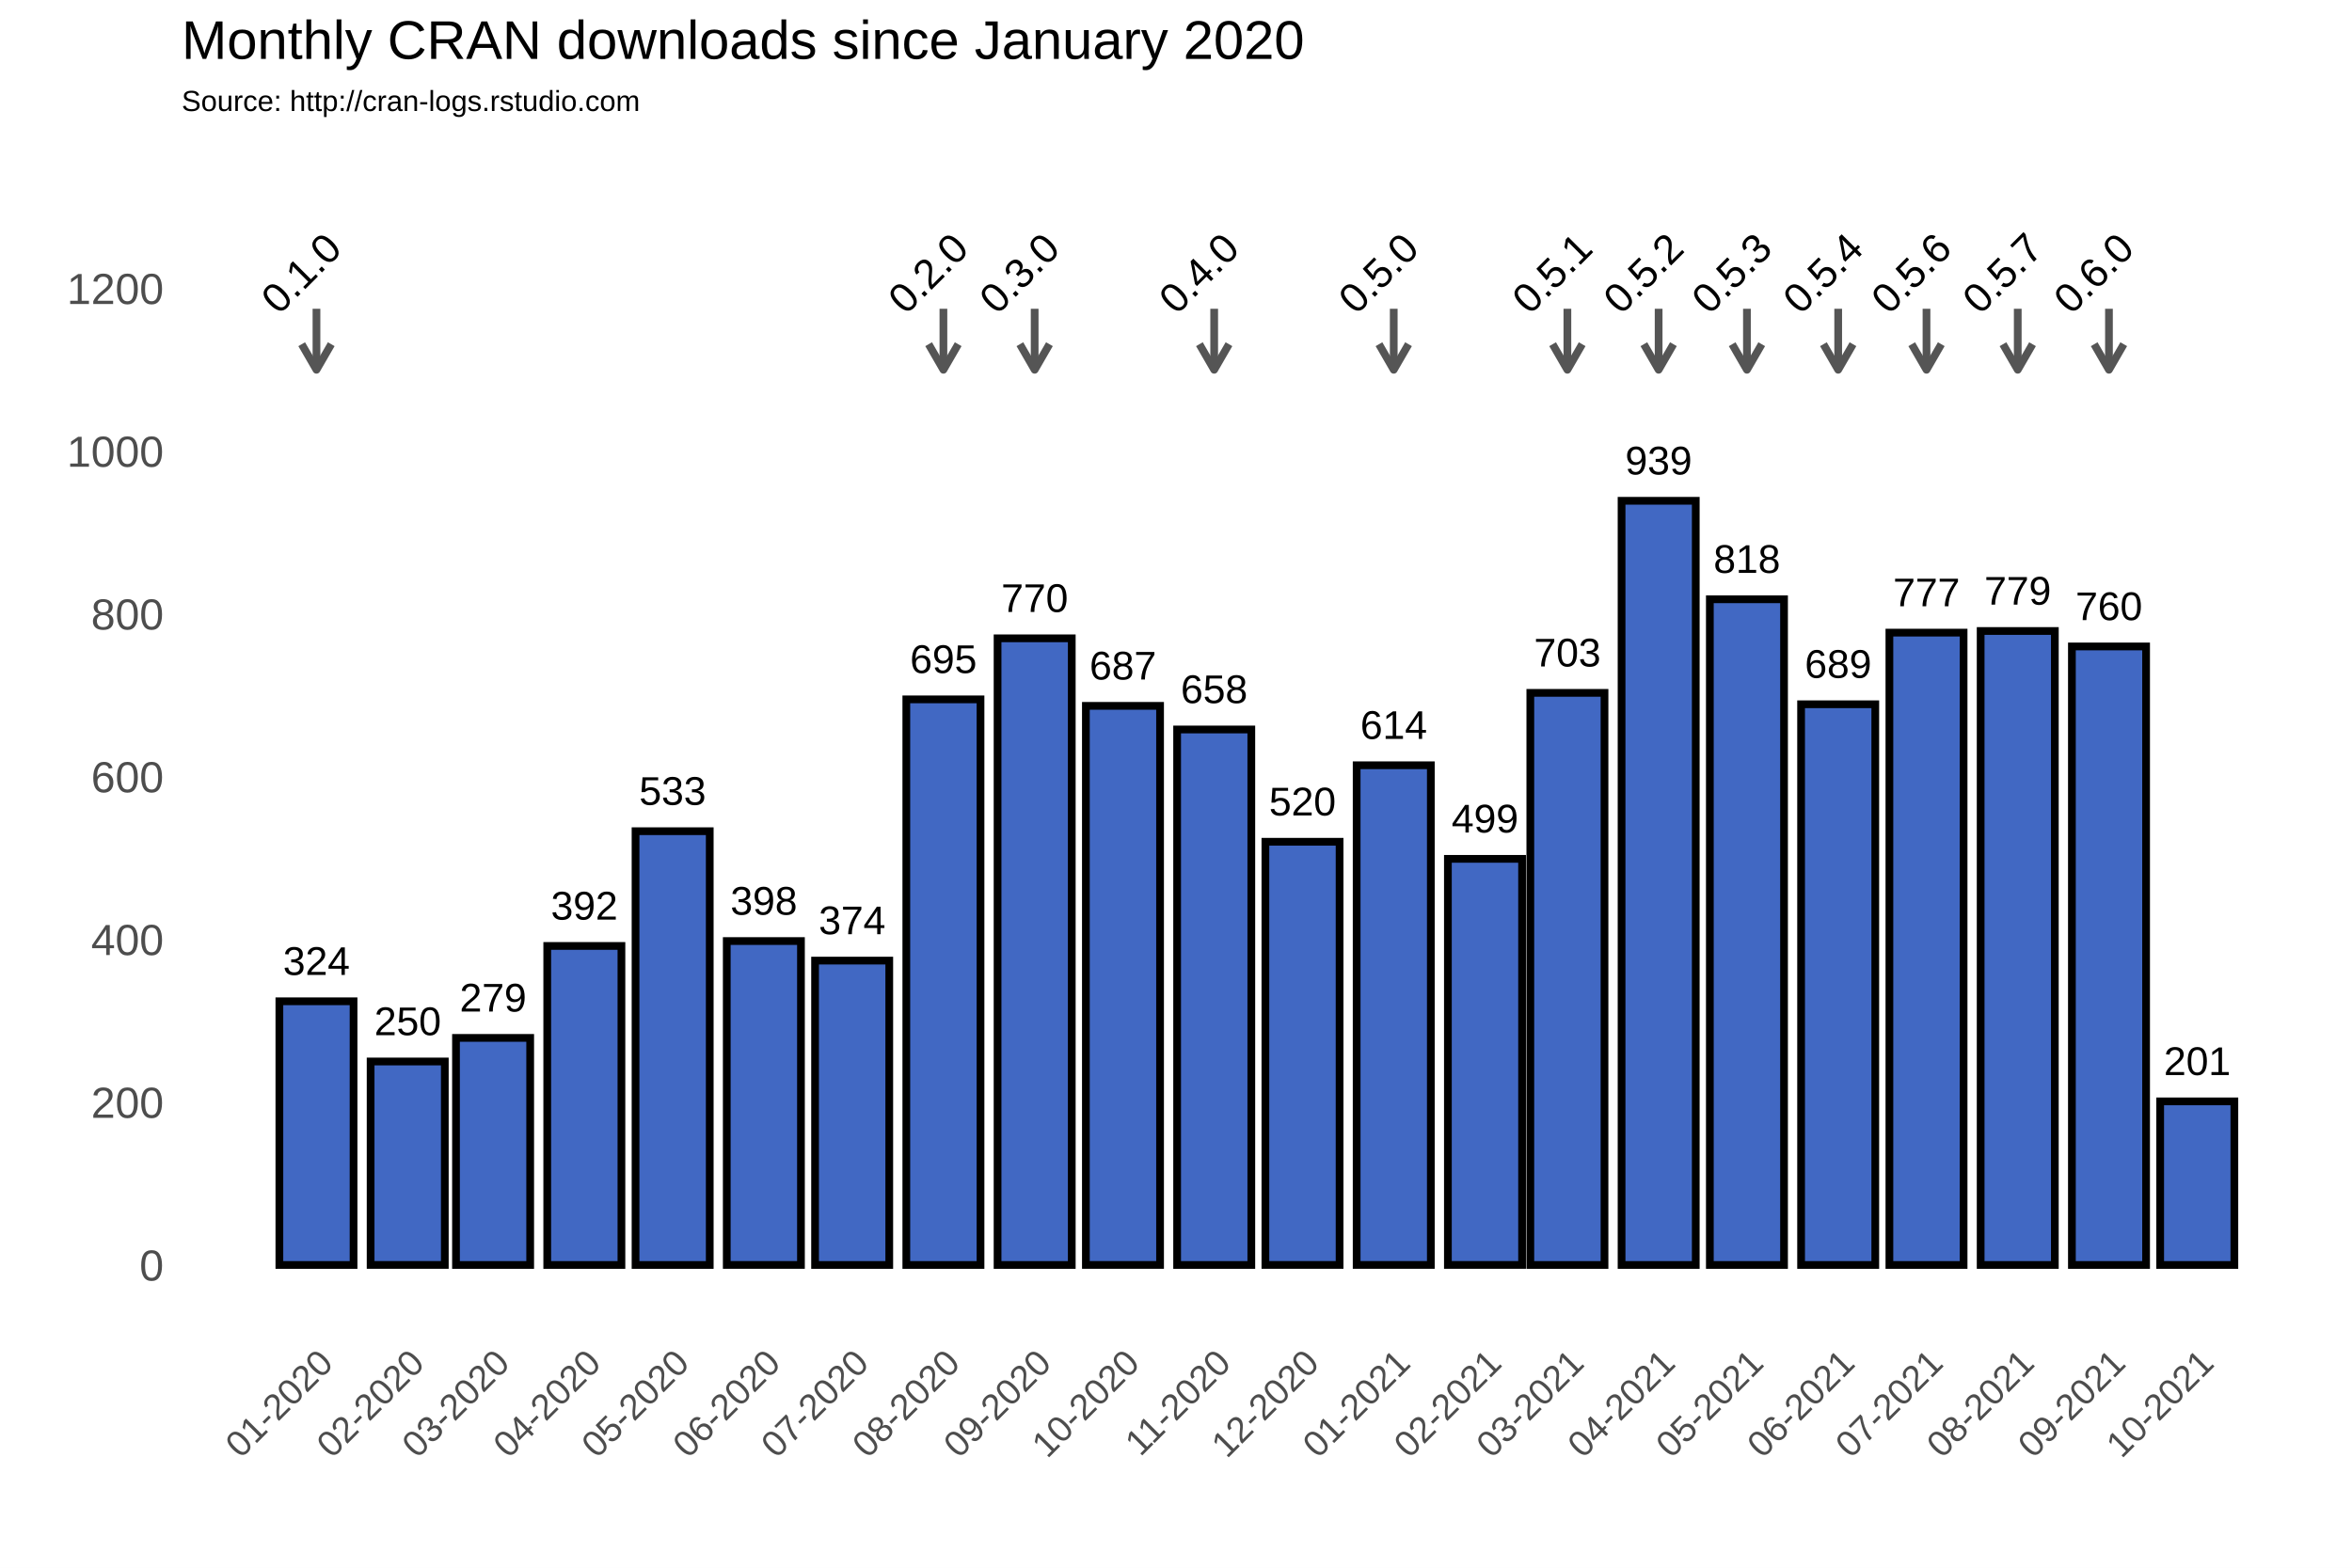
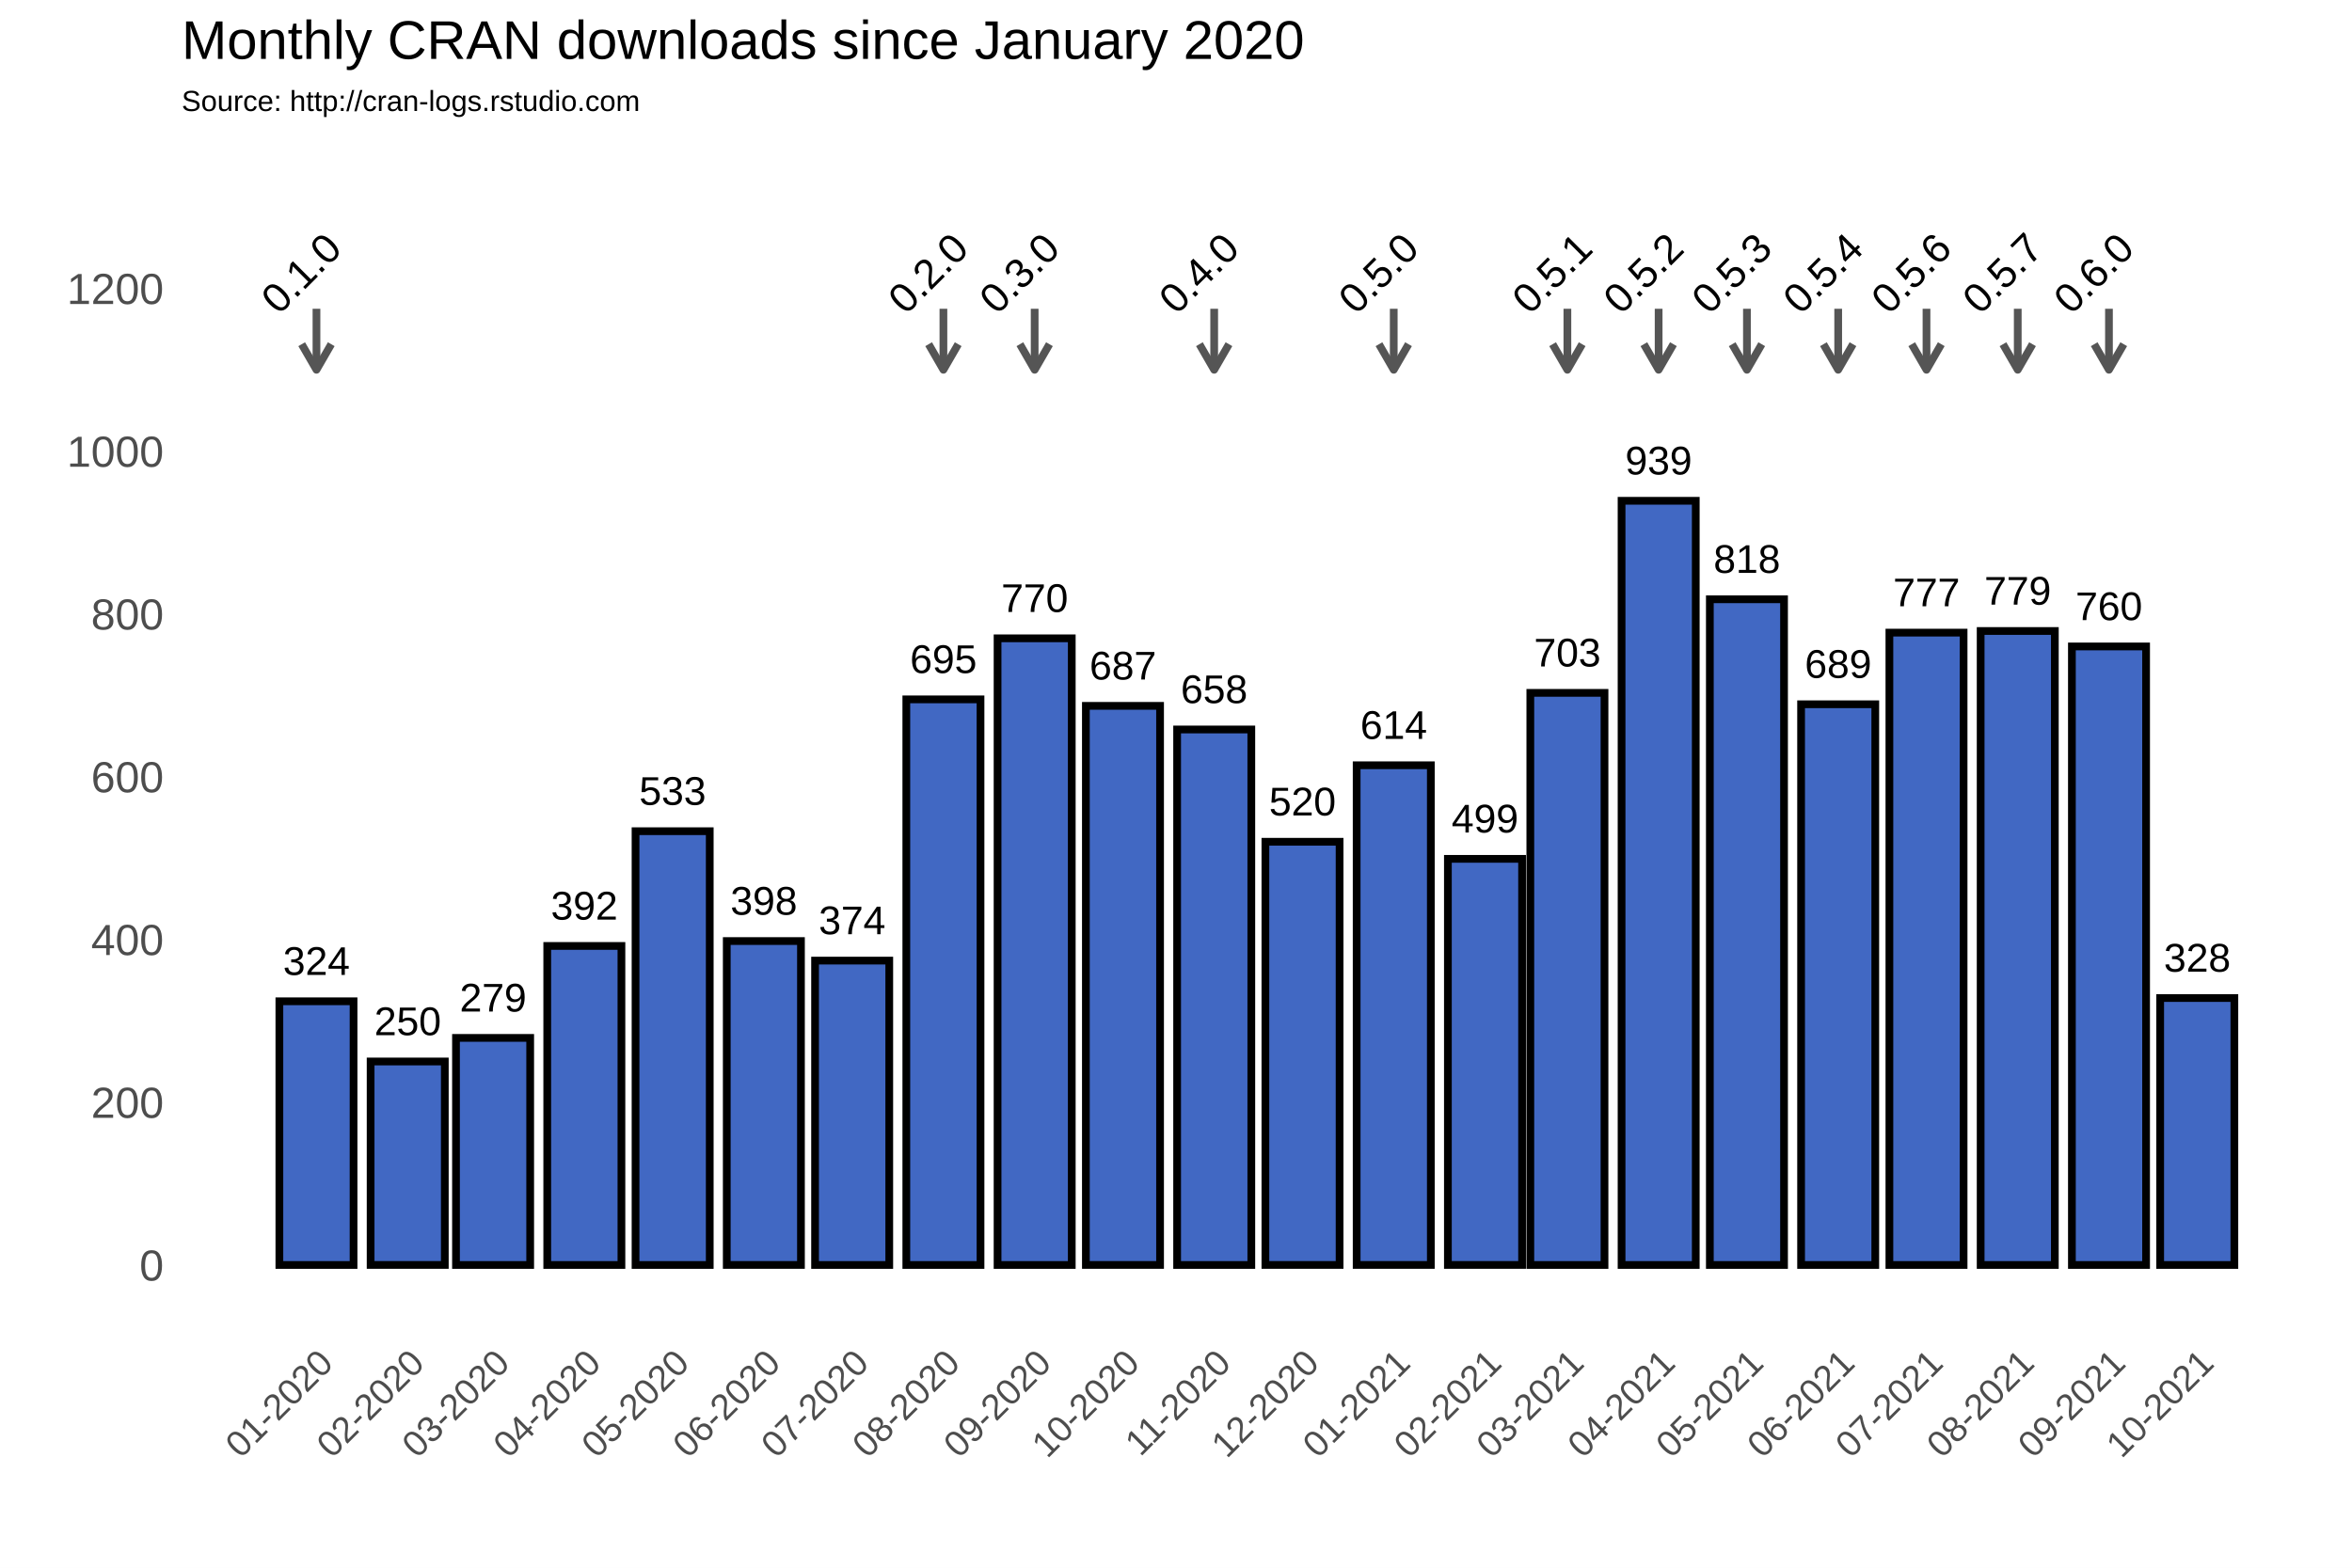
<svg xmlns="http://www.w3.org/2000/svg" class="svglite" width="648.00pt" height="432.00pt" viewBox="0 0 648.00 432.00">
  <defs>
    <style type="text/css">
    .svglite line, .svglite polyline, .svglite polygon, .svglite path, .svglite rect, .svglite circle {
      fill: none;
      stroke: #000000;
      stroke-linecap: round;
      stroke-linejoin: round;
      stroke-miterlimit: 10.00;
    }
  </style>
  </defs>
  <rect width="100%" height="100%" style="stroke: none; fill: #FFFFFF;" />
  <defs>
    <clipPath id="cpMC4wMHw2NDguMDB8MC4wMHw0MzIuMDA=">
      <rect x="0.00" y="0.00" width="648.00" height="432.00" />
    </clipPath>
  </defs>
  <g clip-path="url(#cpMC4wMHw2NDguMDB8MC4wMHw0MzIuMDA=)">
    <rect x="0.00" y="0.00" width="648.00" height="432.00" style="stroke-width: 1.07; stroke: #FFFFFF; fill: #FFFFFF;" />
  </g>
  <defs>
    <clipPath id="cpNTAuMDR8NjQyLjUyfDM3Ljc2fDM2My4zOA==">
      <rect x="50.04" y="37.76" width="592.48" height="325.62" />
    </clipPath>
  </defs>
  <g clip-path="url(#cpNTAuMDR8NjQyLjUyfDM3Ljc2fDM2My4zOA==)">
    <rect x="50.04" y="37.76" width="592.48" height="325.62" style="stroke-width: 1.07; stroke: none;" />
    <polyline points="50.04,326.15 642.52,326.15 " style="stroke-width: 0.53; stroke: #FFFFFF; stroke-linecap: butt;" />
    <polyline points="50.04,281.30 642.52,281.30 " style="stroke-width: 0.53; stroke: #FFFFFF; stroke-linecap: butt;" />
    <polyline points="50.04,236.45 642.52,236.45 " style="stroke-width: 0.53; stroke: #FFFFFF; stroke-linecap: butt;" />
    <polyline points="50.04,191.60 642.52,191.60 " style="stroke-width: 0.53; stroke: #FFFFFF; stroke-linecap: butt;" />
    <polyline points="50.04,146.75 642.52,146.75 " style="stroke-width: 0.53; stroke: #FFFFFF; stroke-linecap: butt;" />
    <polyline points="50.04,101.90 642.52,101.90 " style="stroke-width: 0.53; stroke: #FFFFFF; stroke-linecap: butt;" />
    <polyline points="50.04,57.04 642.52,57.04 " style="stroke-width: 0.53; stroke: #FFFFFF; stroke-linecap: butt;" />
    <polyline points="62.05,363.38 62.05,37.76 " style="stroke-width: 0.53; stroke: #FFFFFF; stroke-linecap: butt;" />
    <polyline points="74.62,363.38 74.62,37.76 " style="stroke-width: 0.53; stroke: #FFFFFF; stroke-linecap: butt;" />
    <polyline points="99.76,363.38 99.76,37.76 " style="stroke-width: 0.53; stroke: #FFFFFF; stroke-linecap: butt;" />
    <polyline points="124.09,363.38 124.09,37.76 " style="stroke-width: 0.53; stroke: #FFFFFF; stroke-linecap: butt;" />
    <polyline points="148.42,363.38 148.42,37.76 " style="stroke-width: 0.53; stroke: #FFFFFF; stroke-linecap: butt;" />
    <polyline points="173.15,363.38 173.15,37.76 " style="stroke-width: 0.53; stroke: #FFFFFF; stroke-linecap: butt;" />
    <polyline points="197.88,363.38 197.88,37.76 " style="stroke-width: 0.53; stroke: #FFFFFF; stroke-linecap: butt;" />
    <polyline points="222.62,363.38 222.62,37.76 " style="stroke-width: 0.53; stroke: #FFFFFF; stroke-linecap: butt;" />
    <polyline points="247.35,363.38 247.35,37.76 " style="stroke-width: 0.53; stroke: #FFFFFF; stroke-linecap: butt;" />
    <polyline points="272.49,363.38 272.49,37.76 " style="stroke-width: 0.53; stroke: #FFFFFF; stroke-linecap: butt;" />
    <polyline points="297.22,363.38 297.22,37.76 " style="stroke-width: 0.53; stroke: #FFFFFF; stroke-linecap: butt;" />
    <polyline points="321.95,363.38 321.95,37.76 " style="stroke-width: 0.53; stroke: #FFFFFF; stroke-linecap: butt;" />
    <polyline points="346.69,363.38 346.69,37.76 " style="stroke-width: 0.53; stroke: #FFFFFF; stroke-linecap: butt;" />
    <polyline points="371.42,363.38 371.42,37.76 " style="stroke-width: 0.53; stroke: #FFFFFF; stroke-linecap: butt;" />
    <polyline points="396.56,363.38 396.56,37.76 " style="stroke-width: 0.53; stroke: #FFFFFF; stroke-linecap: butt;" />
    <polyline points="420.48,363.38 420.48,37.76 " style="stroke-width: 0.53; stroke: #FFFFFF; stroke-linecap: butt;" />
    <polyline points="444.40,363.38 444.40,37.76 " style="stroke-width: 0.53; stroke: #FFFFFF; stroke-linecap: butt;" />
    <polyline points="469.14,363.38 469.14,37.76 " style="stroke-width: 0.53; stroke: #FFFFFF; stroke-linecap: butt;" />
    <polyline points="493.87,363.38 493.87,37.76 " style="stroke-width: 0.53; stroke: #FFFFFF; stroke-linecap: butt;" />
    <polyline points="518.60,363.38 518.60,37.76 " style="stroke-width: 0.53; stroke: #FFFFFF; stroke-linecap: butt;" />
    <polyline points="543.34,363.38 543.34,37.76 " style="stroke-width: 0.53; stroke: #FFFFFF; stroke-linecap: butt;" />
    <polyline points="568.48,363.38 568.48,37.76 " style="stroke-width: 0.53; stroke: #FFFFFF; stroke-linecap: butt;" />
    <polyline points="593.21,363.38 593.21,37.76 " style="stroke-width: 0.53; stroke: #FFFFFF; stroke-linecap: butt;" />
    <polyline points="617.94,363.38 617.94,37.76 " style="stroke-width: 0.53; stroke: #FFFFFF; stroke-linecap: butt;" />
    <polyline points="630.51,363.38 630.51,37.76 " style="stroke-width: 0.53; stroke: #FFFFFF; stroke-linecap: butt;" />
    <polyline points="50.04,348.58 642.52,348.58 " style="stroke-width: 1.07; stroke: #FFFFFF; stroke-linecap: butt;" />
    <polyline points="50.04,303.73 642.52,303.73 " style="stroke-width: 1.07; stroke: #FFFFFF; stroke-linecap: butt;" />
    <polyline points="50.04,258.88 642.52,258.88 " style="stroke-width: 1.07; stroke: #FFFFFF; stroke-linecap: butt;" />
    <polyline points="50.04,214.02 642.52,214.02 " style="stroke-width: 1.07; stroke: #FFFFFF; stroke-linecap: butt;" />
    <polyline points="50.04,169.17 642.52,169.17 " style="stroke-width: 1.07; stroke: #FFFFFF; stroke-linecap: butt;" />
    <polyline points="50.04,124.32 642.52,124.32 " style="stroke-width: 1.07; stroke: #FFFFFF; stroke-linecap: butt;" />
    <polyline points="50.04,79.47 642.52,79.47 " style="stroke-width: 1.07; stroke: #FFFFFF; stroke-linecap: butt;" />
    <polyline points="87.19,363.38 87.19,37.76 " style="stroke-width: 1.07; stroke: #FFFFFF; stroke-linecap: butt;" />
    <polyline points="112.33,363.38 112.33,37.76 " style="stroke-width: 1.07; stroke: #FFFFFF; stroke-linecap: butt;" />
    <polyline points="135.85,363.38 135.85,37.76 " style="stroke-width: 1.07; stroke: #FFFFFF; stroke-linecap: butt;" />
    <polyline points="160.99,363.38 160.99,37.76 " style="stroke-width: 1.07; stroke: #FFFFFF; stroke-linecap: butt;" />
    <polyline points="185.31,363.38 185.31,37.76 " style="stroke-width: 1.07; stroke: #FFFFFF; stroke-linecap: butt;" />
    <polyline points="210.45,363.38 210.45,37.76 " style="stroke-width: 1.07; stroke: #FFFFFF; stroke-linecap: butt;" />
    <polyline points="234.78,363.38 234.78,37.76 " style="stroke-width: 1.07; stroke: #FFFFFF; stroke-linecap: butt;" />
    <polyline points="259.92,363.38 259.92,37.76 " style="stroke-width: 1.07; stroke: #FFFFFF; stroke-linecap: butt;" />
    <polyline points="285.06,363.38 285.06,37.76 " style="stroke-width: 1.07; stroke: #FFFFFF; stroke-linecap: butt;" />
    <polyline points="309.38,363.38 309.38,37.76 " style="stroke-width: 1.07; stroke: #FFFFFF; stroke-linecap: butt;" />
    <polyline points="334.52,363.38 334.52,37.76 " style="stroke-width: 1.07; stroke: #FFFFFF; stroke-linecap: butt;" />
    <polyline points="358.85,363.38 358.85,37.76 " style="stroke-width: 1.07; stroke: #FFFFFF; stroke-linecap: butt;" />
    <polyline points="383.99,363.38 383.99,37.76 " style="stroke-width: 1.07; stroke: #FFFFFF; stroke-linecap: butt;" />
    <polyline points="409.13,363.38 409.13,37.76 " style="stroke-width: 1.07; stroke: #FFFFFF; stroke-linecap: butt;" />
    <polyline points="431.83,363.38 431.83,37.76 " style="stroke-width: 1.07; stroke: #FFFFFF; stroke-linecap: butt;" />
    <polyline points="456.97,363.38 456.97,37.76 " style="stroke-width: 1.07; stroke: #FFFFFF; stroke-linecap: butt;" />
    <polyline points="481.30,363.38 481.30,37.76 " style="stroke-width: 1.07; stroke: #FFFFFF; stroke-linecap: butt;" />
    <polyline points="506.44,363.38 506.44,37.76 " style="stroke-width: 1.07; stroke: #FFFFFF; stroke-linecap: butt;" />
    <polyline points="530.77,363.38 530.77,37.76 " style="stroke-width: 1.07; stroke: #FFFFFF; stroke-linecap: butt;" />
    <polyline points="555.91,363.38 555.91,37.76 " style="stroke-width: 1.07; stroke: #FFFFFF; stroke-linecap: butt;" />
    <polyline points="581.04,363.38 581.04,37.76 " style="stroke-width: 1.07; stroke: #FFFFFF; stroke-linecap: butt;" />
    <polyline points="605.37,363.38 605.37,37.76 " style="stroke-width: 1.07; stroke: #FFFFFF; stroke-linecap: butt;" />
    <rect x="76.97" y="275.92" width="20.44" height="72.66" style="stroke-width: 2.13; stroke-linecap: square; stroke-linejoin: miter; fill: #4168C3;" />
    <rect x="102.11" y="292.51" width="20.44" height="56.06" style="stroke-width: 2.13; stroke-linecap: square; stroke-linejoin: miter; fill: #4168C3;" />
    <rect x="125.63" y="286.01" width="20.44" height="62.57" style="stroke-width: 2.13; stroke-linecap: square; stroke-linejoin: miter; fill: #4168C3;" />
    <rect x="150.77" y="260.67" width="20.44" height="87.91" style="stroke-width: 2.13; stroke-linecap: square; stroke-linejoin: miter; fill: #4168C3;" />
    <rect x="175.10" y="229.05" width="20.44" height="119.53" style="stroke-width: 2.13; stroke-linecap: square; stroke-linejoin: miter; fill: #4168C3;" />
    <rect x="200.23" y="259.32" width="20.44" height="89.25" style="stroke-width: 2.13; stroke-linecap: square; stroke-linejoin: miter; fill: #4168C3;" />
    <rect x="224.56" y="264.71" width="20.44" height="83.87" style="stroke-width: 2.13; stroke-linecap: square; stroke-linejoin: miter; fill: #4168C3;" />
    <rect x="249.70" y="192.72" width="20.44" height="155.86" style="stroke-width: 2.13; stroke-linecap: square; stroke-linejoin: miter; fill: #4168C3;" />
    <rect x="274.84" y="175.90" width="20.44" height="172.68" style="stroke-width: 2.13; stroke-linecap: square; stroke-linejoin: miter; fill: #4168C3;" />
    <rect x="299.17" y="194.51" width="20.44" height="154.06" style="stroke-width: 2.13; stroke-linecap: square; stroke-linejoin: miter; fill: #4168C3;" />
    <rect x="324.31" y="201.02" width="20.44" height="147.56" style="stroke-width: 2.13; stroke-linecap: square; stroke-linejoin: miter; fill: #4168C3;" />
    <rect x="348.63" y="231.96" width="20.44" height="116.61" style="stroke-width: 2.13; stroke-linecap: square; stroke-linejoin: miter; fill: #4168C3;" />
    <rect x="373.77" y="210.88" width="20.44" height="137.69" style="stroke-width: 2.13; stroke-linecap: square; stroke-linejoin: miter; fill: #4168C3;" />
    <rect x="398.91" y="236.67" width="20.44" height="111.90" style="stroke-width: 2.13; stroke-linecap: square; stroke-linejoin: miter; fill: #4168C3;" />
    <rect x="421.62" y="190.93" width="20.44" height="157.65" style="stroke-width: 2.13; stroke-linecap: square; stroke-linejoin: miter; fill: #4168C3;" />
    <rect x="446.76" y="138.00" width="20.44" height="210.58" style="stroke-width: 2.13; stroke-linecap: square; stroke-linejoin: miter; fill: #4168C3;" />
    <rect x="471.08" y="165.14" width="20.44" height="183.44" style="stroke-width: 2.13; stroke-linecap: square; stroke-linejoin: miter; fill: #4168C3;" />
    <rect x="496.22" y="194.07" width="20.44" height="154.51" style="stroke-width: 2.13; stroke-linecap: square; stroke-linejoin: miter; fill: #4168C3;" />
    <rect x="520.55" y="174.33" width="20.44" height="174.25" style="stroke-width: 2.13; stroke-linecap: square; stroke-linejoin: miter; fill: #4168C3;" />
    <rect x="545.69" y="173.88" width="20.44" height="174.70" style="stroke-width: 2.13; stroke-linecap: square; stroke-linejoin: miter; fill: #4168C3;" />
    <rect x="570.83" y="178.14" width="20.44" height="170.44" style="stroke-width: 2.13; stroke-linecap: square; stroke-linejoin: miter; fill: #4168C3;" />
-     <rect x="595.15" y="303.50" width="20.44" height="45.08" style="stroke-width: 2.13; stroke-linecap: square; stroke-linejoin: miter; fill: #4168C3;" />
+     <rect x="595.15" y="275.02" width="20.44" height="73.56" style="stroke-width: 2.13; stroke-linecap: square; stroke-linejoin: miter; fill: #4168C3;" />
    <text x="87.19" y="268.66" text-anchor="middle" style="font-size: 11.04px; font-family: Arial;" textLength="18.40px" lengthAdjust="spacingAndGlyphs">324</text>
    <text x="112.33" y="285.25" text-anchor="middle" style="font-size: 11.04px; font-family: Arial;" textLength="18.40px" lengthAdjust="spacingAndGlyphs">250</text>
    <text x="135.85" y="278.75" text-anchor="middle" style="font-size: 11.04px; font-family: Arial;" textLength="18.40px" lengthAdjust="spacingAndGlyphs">279</text>
    <text x="160.99" y="253.41" text-anchor="middle" style="font-size: 11.04px; font-family: Arial;" textLength="18.40px" lengthAdjust="spacingAndGlyphs">392</text>
    <text x="185.31" y="221.79" text-anchor="middle" style="font-size: 11.04px; font-family: Arial;" textLength="18.40px" lengthAdjust="spacingAndGlyphs">533</text>
    <text x="210.45" y="252.06" text-anchor="middle" style="font-size: 11.04px; font-family: Arial;" textLength="18.40px" lengthAdjust="spacingAndGlyphs">398</text>
    <text x="234.78" y="257.44" text-anchor="middle" style="font-size: 11.04px; font-family: Arial;" textLength="18.40px" lengthAdjust="spacingAndGlyphs">374</text>
    <text x="259.92" y="185.46" text-anchor="middle" style="font-size: 11.04px; font-family: Arial;" textLength="18.40px" lengthAdjust="spacingAndGlyphs">695</text>
    <text x="285.06" y="168.64" text-anchor="middle" style="font-size: 11.04px; font-family: Arial;" textLength="18.40px" lengthAdjust="spacingAndGlyphs">770</text>
    <text x="309.38" y="187.25" text-anchor="middle" style="font-size: 11.04px; font-family: Arial;" textLength="18.40px" lengthAdjust="spacingAndGlyphs">687</text>
    <text x="334.52" y="193.75" text-anchor="middle" style="font-size: 11.04px; font-family: Arial;" textLength="18.40px" lengthAdjust="spacingAndGlyphs">658</text>
    <text x="358.85" y="224.70" text-anchor="middle" style="font-size: 11.04px; font-family: Arial;" textLength="18.40px" lengthAdjust="spacingAndGlyphs">520</text>
    <text x="383.99" y="203.62" text-anchor="middle" style="font-size: 11.04px; font-family: Arial;" textLength="18.40px" lengthAdjust="spacingAndGlyphs">614</text>
    <text x="409.13" y="229.41" text-anchor="middle" style="font-size: 11.04px; font-family: Arial;" textLength="18.40px" lengthAdjust="spacingAndGlyphs">499</text>
    <text x="431.83" y="183.66" text-anchor="middle" style="font-size: 11.04px; font-family: Arial;" textLength="18.40px" lengthAdjust="spacingAndGlyphs">703</text>
    <text x="456.97" y="130.74" text-anchor="middle" style="font-size: 11.04px; font-family: Arial;" textLength="18.40px" lengthAdjust="spacingAndGlyphs">939</text>
    <text x="481.30" y="157.87" text-anchor="middle" style="font-size: 11.04px; font-family: Arial;" textLength="18.40px" lengthAdjust="spacingAndGlyphs">818</text>
    <text x="506.44" y="186.80" text-anchor="middle" style="font-size: 11.04px; font-family: Arial;" textLength="18.40px" lengthAdjust="spacingAndGlyphs">689</text>
    <text x="530.77" y="167.07" text-anchor="middle" style="font-size: 11.04px; font-family: Arial;" textLength="18.40px" lengthAdjust="spacingAndGlyphs">777</text>
    <text x="555.91" y="166.62" text-anchor="middle" style="font-size: 11.04px; font-family: Arial;" textLength="18.40px" lengthAdjust="spacingAndGlyphs">779</text>
    <text x="581.04" y="170.88" text-anchor="middle" style="font-size: 11.04px; font-family: Arial;" textLength="18.40px" lengthAdjust="spacingAndGlyphs">760</text>
-     <text x="605.37" y="296.24" text-anchor="middle" style="font-size: 11.04px; font-family: Arial;" textLength="18.40px" lengthAdjust="spacingAndGlyphs">201</text>
+     <text x="605.37" y="267.76" text-anchor="middle" style="font-size: 11.04px; font-family: Arial;" textLength="18.40px" lengthAdjust="spacingAndGlyphs">328</text>
    <line x1="87.19" y1="85.08" x2="87.19" y2="101.90" style="stroke-width: 2.13; stroke: #555555; stroke-linecap: butt;" />
    <polyline points="83.12,94.85 87.19,101.90 91.26,94.85 " style="stroke-width: 2.13; stroke: #555555; stroke-linecap: butt;" />
    <line x1="259.92" y1="85.08" x2="259.92" y2="101.90" style="stroke-width: 2.13; stroke: #555555; stroke-linecap: butt;" />
    <polyline points="255.85,94.85 259.92,101.90 263.99,94.85 " style="stroke-width: 2.13; stroke: #555555; stroke-linecap: butt;" />
    <line x1="285.06" y1="85.08" x2="285.06" y2="101.90" style="stroke-width: 2.13; stroke: #555555; stroke-linecap: butt;" />
    <polyline points="280.99,94.85 285.06,101.90 289.13,94.85 " style="stroke-width: 2.13; stroke: #555555; stroke-linecap: butt;" />
    <line x1="334.52" y1="85.08" x2="334.52" y2="101.90" style="stroke-width: 2.13; stroke: #555555; stroke-linecap: butt;" />
    <polyline points="330.45,94.85 334.52,101.90 338.59,94.85 " style="stroke-width: 2.13; stroke: #555555; stroke-linecap: butt;" />
    <line x1="383.99" y1="85.08" x2="383.99" y2="101.90" style="stroke-width: 2.13; stroke: #555555; stroke-linecap: butt;" />
    <polyline points="379.92,94.85 383.99,101.90 388.06,94.85 " style="stroke-width: 2.13; stroke: #555555; stroke-linecap: butt;" />
    <line x1="431.83" y1="85.08" x2="431.83" y2="101.90" style="stroke-width: 2.13; stroke: #555555; stroke-linecap: butt;" />
    <polyline points="427.76,94.85 431.83,101.90 435.90,94.85 " style="stroke-width: 2.13; stroke: #555555; stroke-linecap: butt;" />
    <line x1="456.97" y1="85.08" x2="456.97" y2="101.90" style="stroke-width: 2.13; stroke: #555555; stroke-linecap: butt;" />
    <polyline points="452.90,94.85 456.97,101.90 461.04,94.85 " style="stroke-width: 2.13; stroke: #555555; stroke-linecap: butt;" />
    <line x1="481.30" y1="85.08" x2="481.30" y2="101.90" style="stroke-width: 2.13; stroke: #555555; stroke-linecap: butt;" />
    <polyline points="477.23,94.85 481.30,101.90 485.37,94.85 " style="stroke-width: 2.13; stroke: #555555; stroke-linecap: butt;" />
    <line x1="506.44" y1="85.08" x2="506.44" y2="101.90" style="stroke-width: 2.13; stroke: #555555; stroke-linecap: butt;" />
    <polyline points="502.37,94.85 506.44,101.90 510.51,94.85 " style="stroke-width: 2.13; stroke: #555555; stroke-linecap: butt;" />
    <line x1="530.77" y1="85.08" x2="530.77" y2="101.90" style="stroke-width: 2.13; stroke: #555555; stroke-linecap: butt;" />
    <polyline points="526.70,94.85 530.77,101.90 534.84,94.85 " style="stroke-width: 2.13; stroke: #555555; stroke-linecap: butt;" />
    <line x1="555.91" y1="85.08" x2="555.91" y2="101.90" style="stroke-width: 2.13; stroke: #555555; stroke-linecap: butt;" />
    <polyline points="551.84,94.85 555.91,101.90 559.98,94.85 " style="stroke-width: 2.13; stroke: #555555; stroke-linecap: butt;" />
    <line x1="581.04" y1="85.08" x2="581.04" y2="101.90" style="stroke-width: 2.13; stroke: #555555; stroke-linecap: butt;" />
    <polyline points="576.97,94.85 581.04,101.90 585.11,94.85 " style="stroke-width: 2.13; stroke: #555555; stroke-linecap: butt;" />
    <text transform="translate(85.75,78.03) rotate(-45)" text-anchor="middle" style="font-size: 11.38px; font-family: Arial;" textLength="25.31px" lengthAdjust="spacingAndGlyphs">0.1.0</text>
    <text transform="translate(258.48,78.03) rotate(-45)" text-anchor="middle" style="font-size: 11.38px; font-family: Arial;" textLength="25.31px" lengthAdjust="spacingAndGlyphs">0.2.0</text>
    <text transform="translate(283.62,78.03) rotate(-45)" text-anchor="middle" style="font-size: 11.38px; font-family: Arial;" textLength="25.31px" lengthAdjust="spacingAndGlyphs">0.3.0</text>
    <text transform="translate(333.08,78.03) rotate(-45)" text-anchor="middle" style="font-size: 11.38px; font-family: Arial;" textLength="25.31px" lengthAdjust="spacingAndGlyphs">0.4.0</text>
    <text transform="translate(382.55,78.03) rotate(-45)" text-anchor="middle" style="font-size: 11.38px; font-family: Arial;" textLength="25.31px" lengthAdjust="spacingAndGlyphs">0.5.0</text>
    <text transform="translate(430.39,78.03) rotate(-45)" text-anchor="middle" style="font-size: 11.38px; font-family: Arial;" textLength="25.31px" lengthAdjust="spacingAndGlyphs">0.5.1</text>
    <text transform="translate(455.53,78.03) rotate(-45)" text-anchor="middle" style="font-size: 11.38px; font-family: Arial;" textLength="25.31px" lengthAdjust="spacingAndGlyphs">0.5.2</text>
    <text transform="translate(479.86,78.03) rotate(-45)" text-anchor="middle" style="font-size: 11.38px; font-family: Arial;" textLength="25.31px" lengthAdjust="spacingAndGlyphs">0.5.3</text>
    <text transform="translate(505.00,78.03) rotate(-45)" text-anchor="middle" style="font-size: 11.38px; font-family: Arial;" textLength="25.31px" lengthAdjust="spacingAndGlyphs">0.5.4</text>
    <text transform="translate(529.33,78.03) rotate(-45)" text-anchor="middle" style="font-size: 11.38px; font-family: Arial;" textLength="25.31px" lengthAdjust="spacingAndGlyphs">0.5.6</text>
    <text transform="translate(554.47,78.03) rotate(-45)" text-anchor="middle" style="font-size: 11.38px; font-family: Arial;" textLength="25.31px" lengthAdjust="spacingAndGlyphs">0.5.7</text>
    <text transform="translate(579.60,78.03) rotate(-45)" text-anchor="middle" style="font-size: 11.38px; font-family: Arial;" textLength="25.31px" lengthAdjust="spacingAndGlyphs">0.6.0</text>
  </g>
  <g clip-path="url(#cpMC4wMHw2NDguMDB8MC4wMHw0MzIuMDA=)">
    <text x="45.11" y="352.88" text-anchor="end" style="font-size: 12.00px; fill: #4D4D4D; font-family: Arial;" textLength="6.67px" lengthAdjust="spacingAndGlyphs">0</text>
    <text x="45.11" y="308.03" text-anchor="end" style="font-size: 12.00px; fill: #4D4D4D; font-family: Arial;" textLength="20.02px" lengthAdjust="spacingAndGlyphs">200</text>
    <text x="45.11" y="263.17" text-anchor="end" style="font-size: 12.00px; fill: #4D4D4D; font-family: Arial;" textLength="20.02px" lengthAdjust="spacingAndGlyphs">400</text>
    <text x="45.11" y="218.32" text-anchor="end" style="font-size: 12.00px; fill: #4D4D4D; font-family: Arial;" textLength="20.02px" lengthAdjust="spacingAndGlyphs">600</text>
    <text x="45.11" y="173.47" text-anchor="end" style="font-size: 12.00px; fill: #4D4D4D; font-family: Arial;" textLength="20.02px" lengthAdjust="spacingAndGlyphs">800</text>
    <text x="45.11" y="128.62" text-anchor="end" style="font-size: 12.00px; fill: #4D4D4D; font-family: Arial;" textLength="26.70px" lengthAdjust="spacingAndGlyphs">1000</text>
    <text x="45.11" y="83.77" text-anchor="end" style="font-size: 12.00px; fill: #4D4D4D; font-family: Arial;" textLength="26.70px" lengthAdjust="spacingAndGlyphs">1200</text>
    <text transform="translate(92.26,376.17) rotate(-45)" text-anchor="end" style="font-size: 10.00px; fill: #4D4D4D; font-family: Arial;" textLength="36.73px" lengthAdjust="spacingAndGlyphs">01-2020</text>
    <text transform="translate(117.40,376.17) rotate(-45)" text-anchor="end" style="font-size: 10.00px; fill: #4D4D4D; font-family: Arial;" textLength="36.73px" lengthAdjust="spacingAndGlyphs">02-2020</text>
    <text transform="translate(140.91,376.17) rotate(-45)" text-anchor="end" style="font-size: 10.00px; fill: #4D4D4D; font-family: Arial;" textLength="36.73px" lengthAdjust="spacingAndGlyphs">03-2020</text>
    <text transform="translate(166.05,376.17) rotate(-45)" text-anchor="end" style="font-size: 10.00px; fill: #4D4D4D; font-family: Arial;" textLength="36.73px" lengthAdjust="spacingAndGlyphs">04-2020</text>
    <text transform="translate(190.38,376.17) rotate(-45)" text-anchor="end" style="font-size: 10.00px; fill: #4D4D4D; font-family: Arial;" textLength="36.73px" lengthAdjust="spacingAndGlyphs">05-2020</text>
    <text transform="translate(215.52,376.17) rotate(-45)" text-anchor="end" style="font-size: 10.00px; fill: #4D4D4D; font-family: Arial;" textLength="36.73px" lengthAdjust="spacingAndGlyphs">06-2020</text>
    <text transform="translate(239.85,376.17) rotate(-45)" text-anchor="end" style="font-size: 10.00px; fill: #4D4D4D; font-family: Arial;" textLength="36.73px" lengthAdjust="spacingAndGlyphs">07-2020</text>
    <text transform="translate(264.98,376.17) rotate(-45)" text-anchor="end" style="font-size: 10.00px; fill: #4D4D4D; font-family: Arial;" textLength="36.73px" lengthAdjust="spacingAndGlyphs">08-2020</text>
    <text transform="translate(290.12,376.17) rotate(-45)" text-anchor="end" style="font-size: 10.00px; fill: #4D4D4D; font-family: Arial;" textLength="36.73px" lengthAdjust="spacingAndGlyphs">09-2020</text>
    <text transform="translate(314.45,376.17) rotate(-45)" text-anchor="end" style="font-size: 10.00px; fill: #4D4D4D; font-family: Arial;" textLength="36.73px" lengthAdjust="spacingAndGlyphs">10-2020</text>
    <text transform="translate(339.59,376.17) rotate(-45)" text-anchor="end" style="font-size: 10.00px; fill: #4D4D4D; font-family: Arial;" textLength="35.99px" lengthAdjust="spacingAndGlyphs">11-2020</text>
    <text transform="translate(363.92,376.17) rotate(-45)" text-anchor="end" style="font-size: 10.00px; fill: #4D4D4D; font-family: Arial;" textLength="36.73px" lengthAdjust="spacingAndGlyphs">12-2020</text>
    <text transform="translate(389.06,376.17) rotate(-45)" text-anchor="end" style="font-size: 10.00px; fill: #4D4D4D; font-family: Arial;" textLength="36.73px" lengthAdjust="spacingAndGlyphs">01-2021</text>
    <text transform="translate(414.19,376.17) rotate(-45)" text-anchor="end" style="font-size: 10.00px; fill: #4D4D4D; font-family: Arial;" textLength="36.73px" lengthAdjust="spacingAndGlyphs">02-2021</text>
    <text transform="translate(436.90,376.17) rotate(-45)" text-anchor="end" style="font-size: 10.00px; fill: #4D4D4D; font-family: Arial;" textLength="36.73px" lengthAdjust="spacingAndGlyphs">03-2021</text>
    <text transform="translate(462.04,376.17) rotate(-45)" text-anchor="end" style="font-size: 10.00px; fill: #4D4D4D; font-family: Arial;" textLength="36.73px" lengthAdjust="spacingAndGlyphs">04-2021</text>
    <text transform="translate(486.37,376.17) rotate(-45)" text-anchor="end" style="font-size: 10.00px; fill: #4D4D4D; font-family: Arial;" textLength="36.73px" lengthAdjust="spacingAndGlyphs">05-2021</text>
    <text transform="translate(511.51,376.17) rotate(-45)" text-anchor="end" style="font-size: 10.00px; fill: #4D4D4D; font-family: Arial;" textLength="36.73px" lengthAdjust="spacingAndGlyphs">06-2021</text>
    <text transform="translate(535.83,376.17) rotate(-45)" text-anchor="end" style="font-size: 10.00px; fill: #4D4D4D; font-family: Arial;" textLength="36.73px" lengthAdjust="spacingAndGlyphs">07-2021</text>
    <text transform="translate(560.97,376.17) rotate(-45)" text-anchor="end" style="font-size: 10.00px; fill: #4D4D4D; font-family: Arial;" textLength="36.73px" lengthAdjust="spacingAndGlyphs">08-2021</text>
    <text transform="translate(586.11,376.17) rotate(-45)" text-anchor="end" style="font-size: 10.00px; fill: #4D4D4D; font-family: Arial;" textLength="36.73px" lengthAdjust="spacingAndGlyphs">09-2021</text>
    <text transform="translate(610.44,376.17) rotate(-45)" text-anchor="end" style="font-size: 10.00px; fill: #4D4D4D; font-family: Arial;" textLength="36.73px" lengthAdjust="spacingAndGlyphs">10-2021</text>
    <text x="50.04" y="30.59" style="font-size: 8.00px; font-family: Arial;" textLength="126.32px" lengthAdjust="spacingAndGlyphs">Source: http://cran-logs.rstudio.com</text>
    <text x="50.04" y="16.22" style="font-size: 15.00px; font-family: Arial;" textLength="309.25px" lengthAdjust="spacingAndGlyphs">Monthly CRAN downloads since January 2020</text>
  </g>
</svg>
